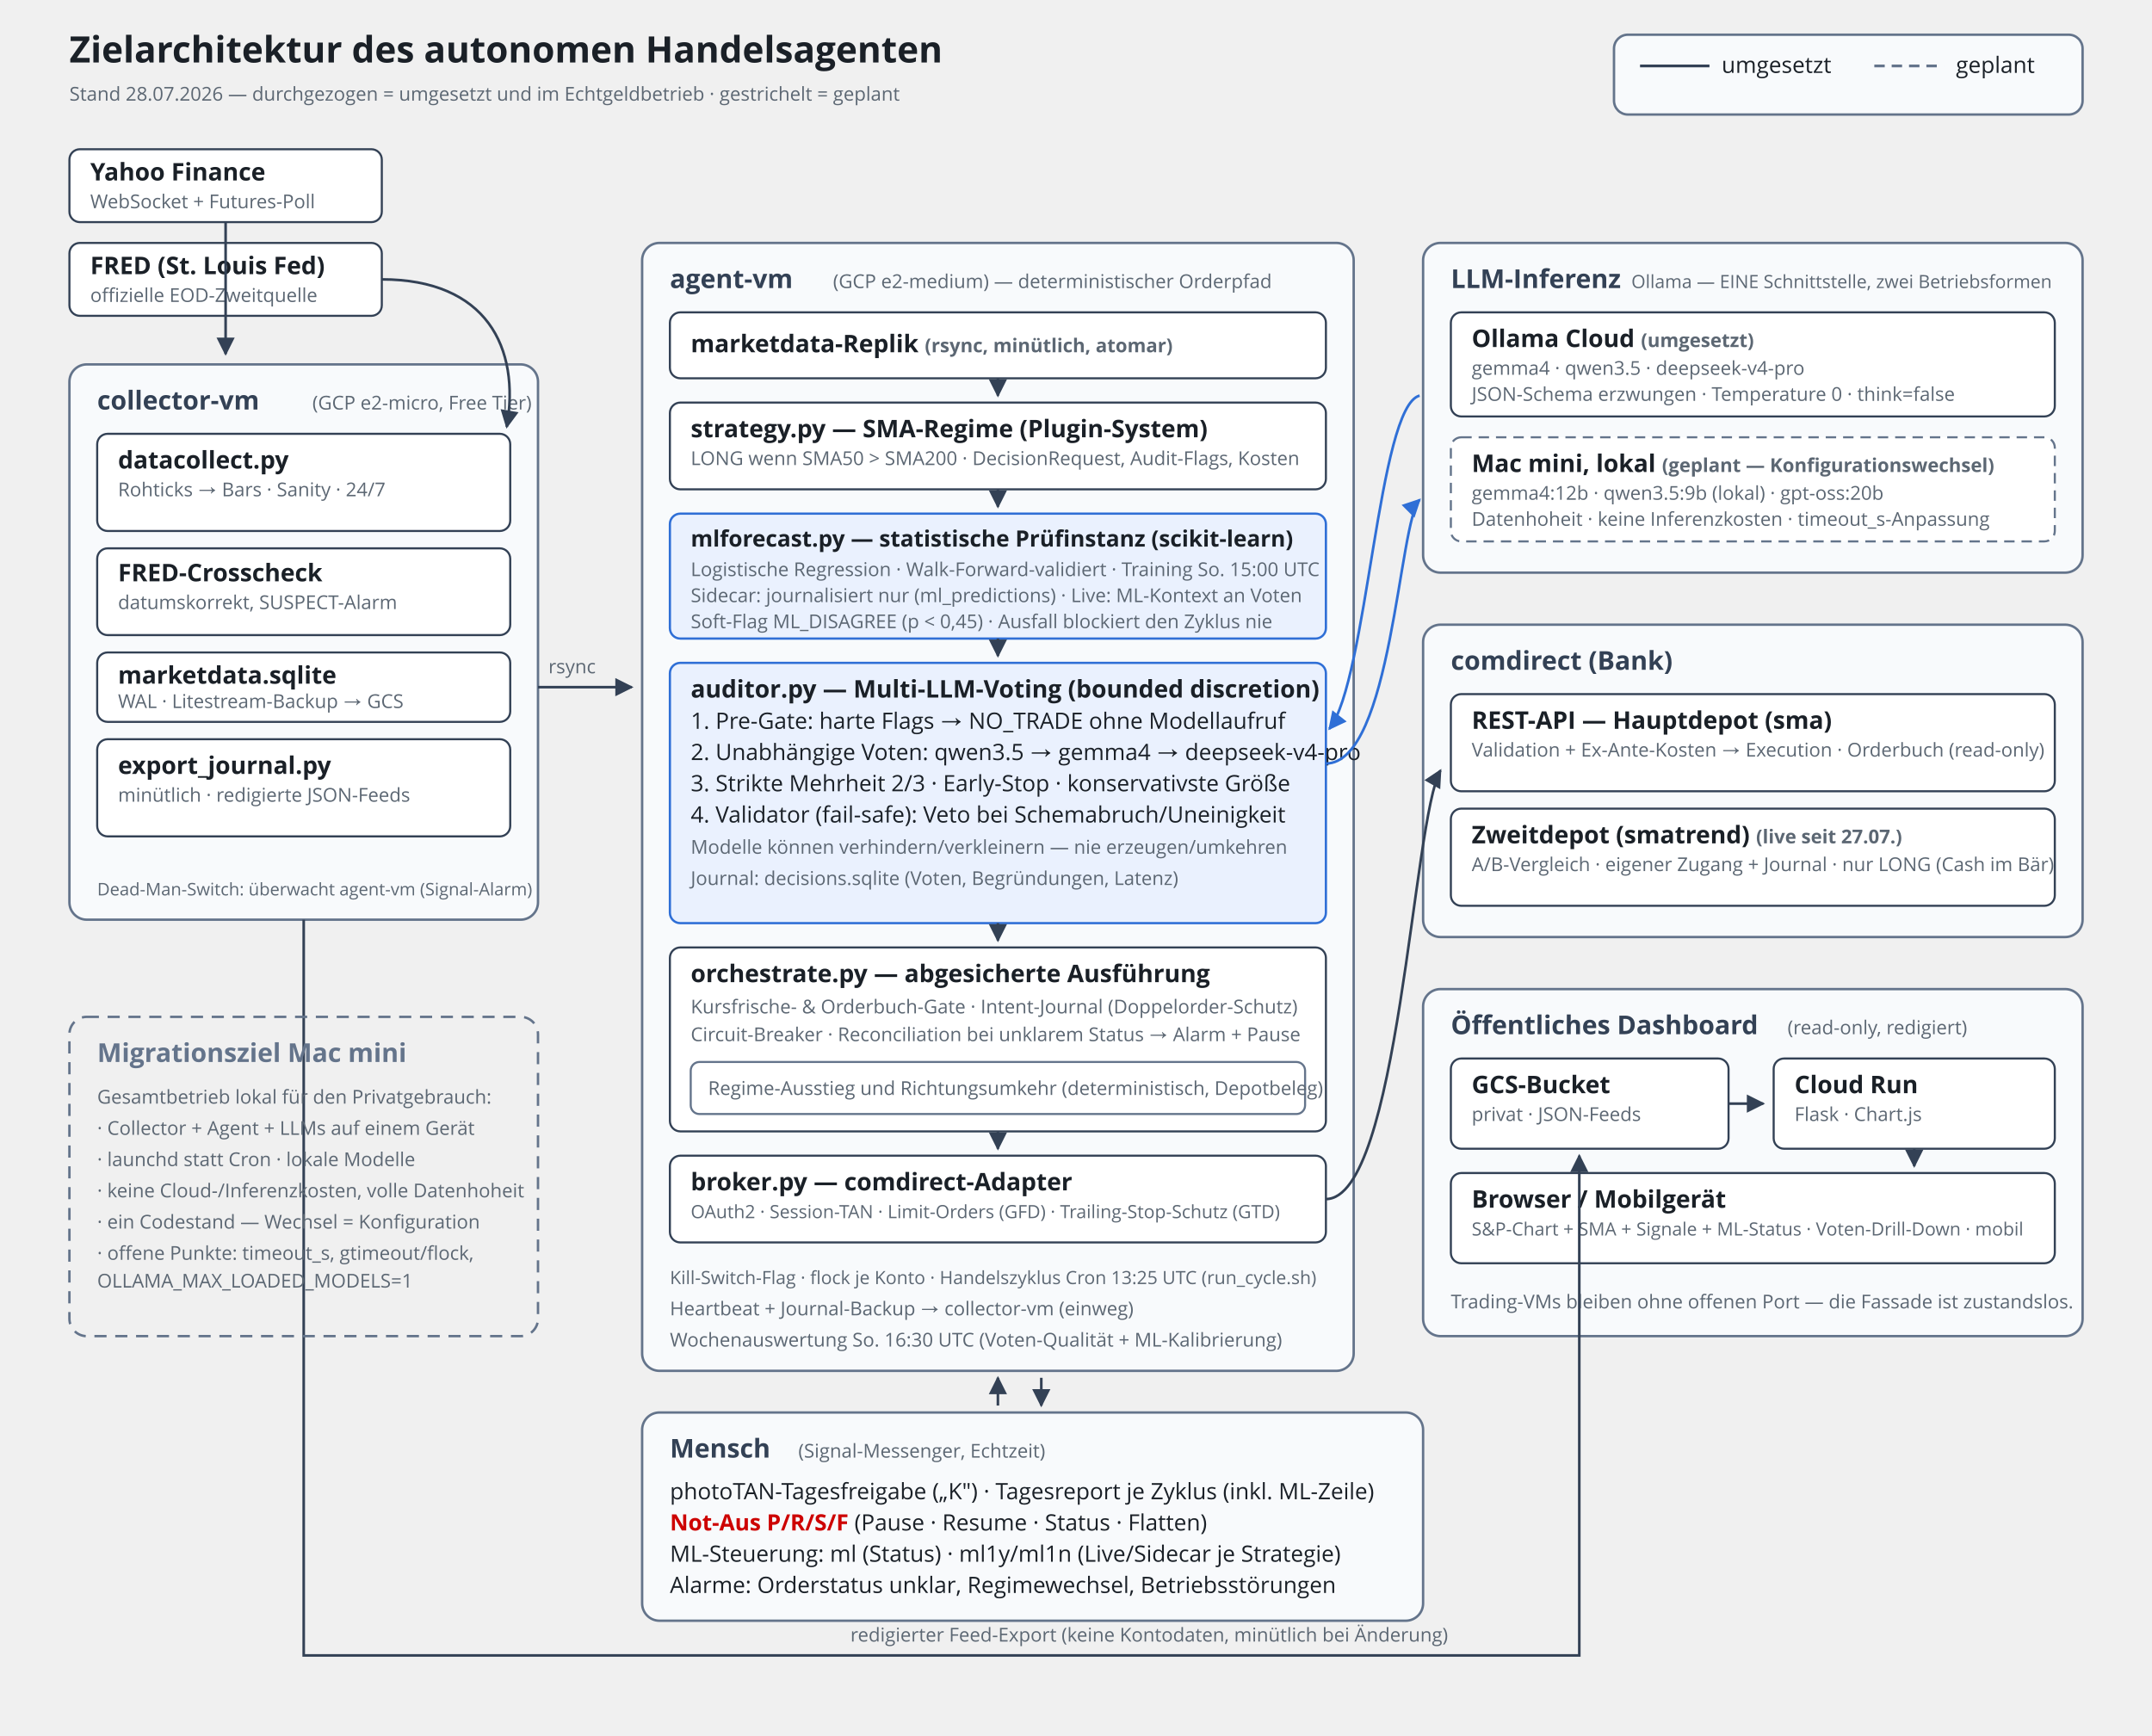
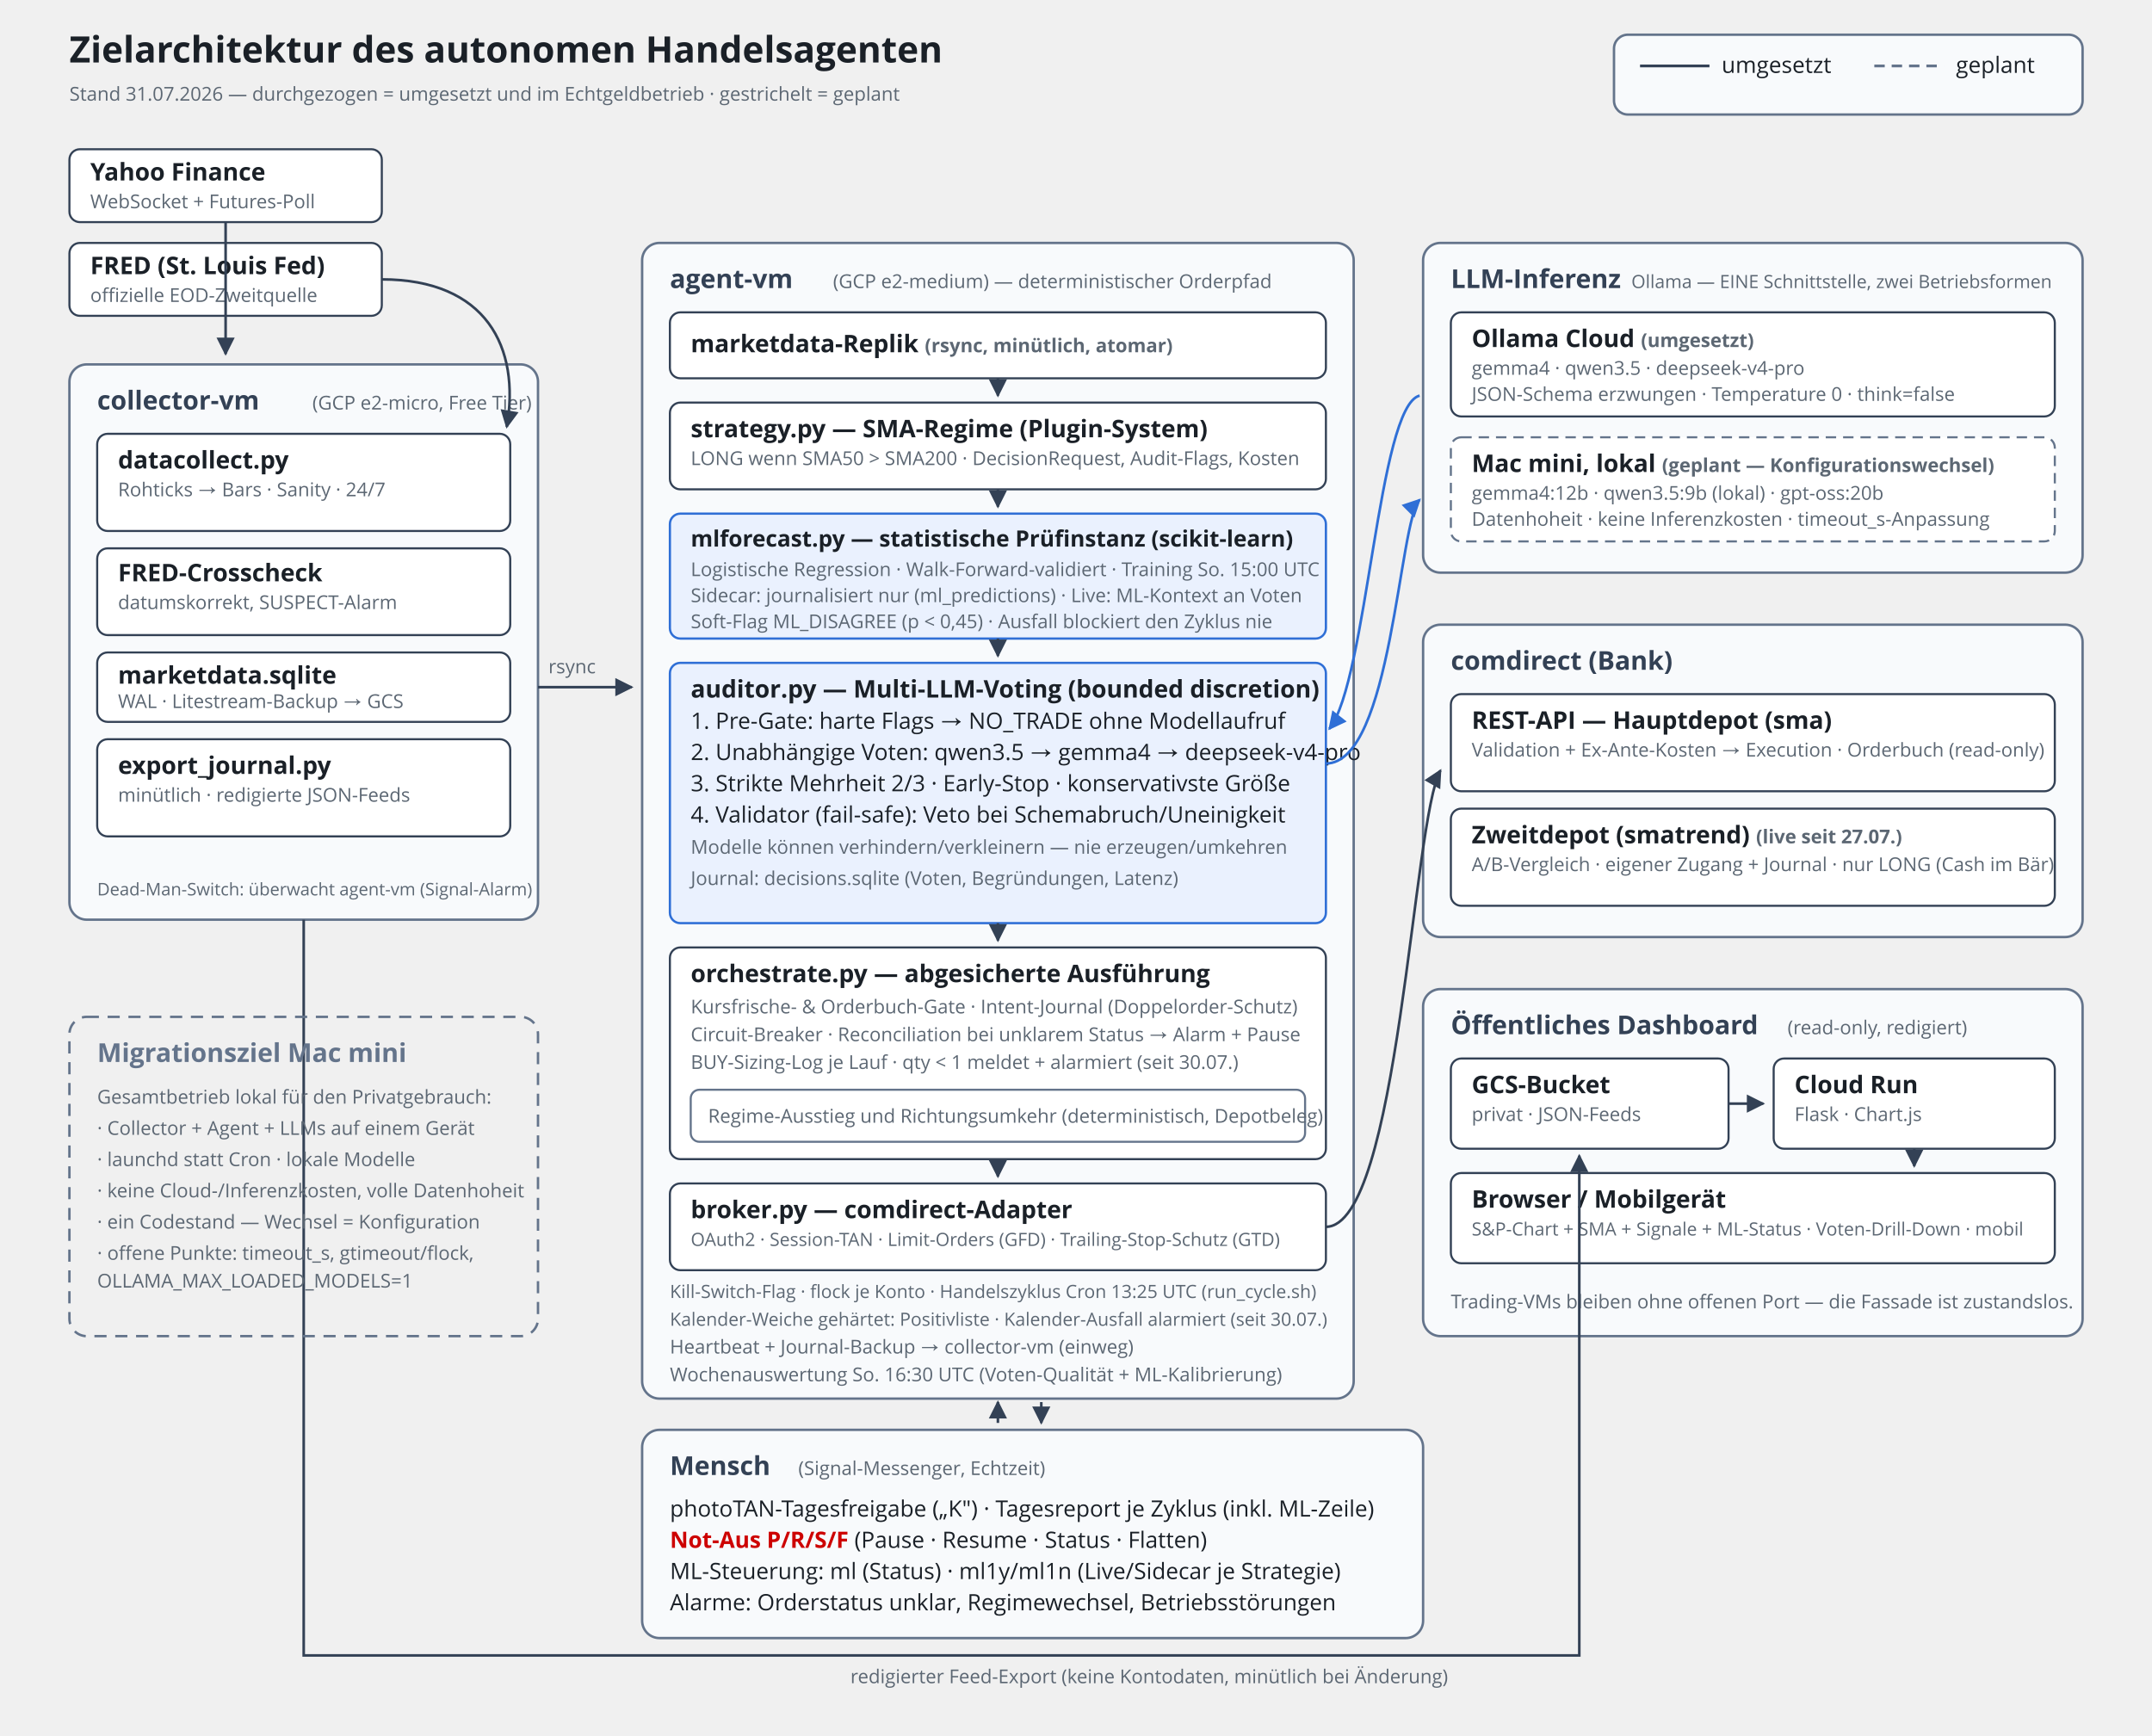
<svg xmlns="http://www.w3.org/2000/svg" width="1240" height="1000" viewBox="0 0 1240 1000" font-family="Open Sans,Helvetica,Arial,sans-serif">
  <defs>
    <marker id="arr" viewBox="0 0 10 10" refX="9" refY="5" markerWidth="7" markerHeight="7" orient="auto-start-reverse">
      <path d="M0,0 L10,5 L0,10 z" fill="#334155" />
    </marker>
    <marker id="arrb" viewBox="0 0 10 10" refX="9" refY="5" markerWidth="7" markerHeight="7" orient="auto-start-reverse">
      <path d="M0,0 L10,5 L0,10 z" fill="#2f6fd6" />
    </marker>
  </defs>
  <text x="40" y="36" font-size="21" font-weight="bold" fill="#1a2027">Zielarchitektur des autonomen Handelsagenten</text>
-   <text x="40" y="58" fill="#5c6773" font-size="11px">Stand 28.07.2026 — durchgezogen = umgesetzt und im Echtgeldbetrieb · gestrichelt = geplant</text>
+   <text x="40" y="58" fill="#5c6773" font-size="11px">Stand 31.07.2026 — durchgezogen = umgesetzt und im Echtgeldbetrieb · gestrichelt = geplant</text>
  <g>
    <rect x="930" y="20" width="270" height="46" rx="8" fill="#f8fafc" stroke="#64748b" stroke-width="1.4" />
    <line x1="945" y1="38" x2="985" y2="38" stroke="#334155" stroke-width="1.6" />
    <text x="992" y="42" fill="#1a2027" font-size="13px">umgesetzt</text>
    <line x1="1080" y1="38" x2="1120" y2="38" stroke="#64748b" stroke-width="1.6" stroke-dasharray="6 4" />
    <text x="1127" y="42" fill="#1a2027" font-size="13px">geplant</text>
  </g>
  <rect x="40" y="86" width="180" height="42" rx="6" fill="#ffffff" stroke="#334155" stroke-width="1.2" />
  <text x="52" y="104" fill="#1a2027" font-size="14px" font-weight="bold">Yahoo Finance</text>
  <text x="52" y="120" fill="#5c6773" font-size="11px">WebSocket + Futures-Poll</text>
  <rect x="40" y="140" width="180" height="42" rx="6" fill="#ffffff" stroke="#334155" stroke-width="1.2" />
  <text x="52" y="158" fill="#1a2027" font-size="14px" font-weight="bold">FRED (St. Louis Fed)</text>
  <text x="52" y="174" fill="#5c6773" font-size="11px">offizielle EOD-Zweitquelle</text>
  <rect x="40" y="210" width="270" height="320" rx="10" fill="#f8fafc" stroke="#64748b" stroke-width="1.4" />
  <text x="56" y="236" fill="#334155" font-size="15px" font-weight="bold">collector-vm</text>
  <text x="180" y="236" fill="#5c6773" font-size="11px">(GCP e2-micro, Free Tier)</text>
  <rect x="56" y="250" width="238" height="56" rx="6" fill="#ffffff" stroke="#334155" stroke-width="1.2" />
  <text x="68" y="270" fill="#1a2027" font-size="14px" font-weight="bold">datacollect.py</text>
  <text x="68" y="286" fill="#5c6773" font-size="11px">Rohticks → Bars · Sanity · 24/7</text>
  <rect x="56" y="316" width="238" height="50" rx="6" fill="#ffffff" stroke="#334155" stroke-width="1.2" />
  <text x="68" y="335" fill="#1a2027" font-size="14px" font-weight="bold">FRED-Crosscheck</text>
  <text x="68" y="351" fill="#5c6773" font-size="11px">datumskorrekt, SUSPECT-Alarm</text>
  <rect x="56" y="376" width="238" height="40" rx="6" fill="#ffffff" stroke="#334155" stroke-width="1.2" />
  <text x="68" y="394" fill="#1a2027" font-size="14px" font-weight="bold">marketdata.sqlite</text>
  <text x="68" y="408" fill="#5c6773" font-size="11px">WAL · Litestream-Backup → GCS</text>
  <rect x="56" y="426" width="238" height="56" rx="6" fill="#ffffff" stroke="#334155" stroke-width="1.2" />
  <text x="68" y="446" fill="#1a2027" font-size="14px" font-weight="bold">export_journal.py</text>
  <text x="68" y="462" fill="#5c6773" font-size="11px">minütlich · redigierte JSON-Feeds</text>
  <text x="56" y="516" fill="#5c6773" font-size="10px">Dead-Man-Switch: überwacht agent-vm (Signal-Alarm)</text>
  <path stroke="#334155" stroke-width="1.5" fill="none" marker-end="url(#arr)" d="M130,128 L130,204" />
  <path stroke="#334155" stroke-width="1.5" fill="none" marker-end="url(#arr)" d="M220,161 C280,161 300,200 292,246" />
-   <rect x="370" y="140" width="410" height="650" rx="10" fill="#f8fafc" stroke="#64748b" stroke-width="1.4" />
+   <rect x="370" y="140" width="410" height="666" rx="10" fill="#f8fafc" stroke="#64748b" stroke-width="1.4" />
  <text x="386" y="166" fill="#334155" font-size="15px" font-weight="bold">agent-vm</text>
  <text x="480" y="166" fill="#5c6773" font-size="11px">(GCP e2-medium) — deterministischer Orderpfad</text>
  <rect x="386" y="180" width="378" height="38" rx="6" fill="#ffffff" stroke="#334155" stroke-width="1.2" />
  <text x="398" y="203" fill="#1a2027" font-size="14px" font-weight="bold">marketdata-Replik <tspan fill="#5c6773" font-size="11px">(rsync, minütlich, atomar)</tspan>
  </text>
  <rect x="386" y="232" width="378" height="50" rx="6" fill="#ffffff" stroke="#334155" stroke-width="1.2" />
  <text x="398" y="252" fill="#1a2027" font-size="14px" font-weight="bold">strategy.py — SMA-Regime (Plugin-System)</text>
  <text x="398" y="268" fill="#5c6773" font-size="11px">LONG wenn SMA50 &gt; SMA200 · DecisionRequest, Audit-Flags, Kosten</text>
  <rect x="386" y="296" width="378" height="72" rx="6" fill="#eaf1fe" stroke="#2f6fd6" stroke-width="1.3" />
  <text x="398" y="315" fill="#1a2027" font-size="13px" font-weight="bold">mlforecast.py — statistische Prüfinstanz (scikit-learn)</text>
  <text x="398" y="332" fill="#5c6773" font-size="11px">Logistische Regression · Walk-Forward-validiert · Training So. 15:00 UTC</text>
  <text x="398" y="347" fill="#5c6773" font-size="11px">Sidecar: journalisiert nur (ml_predictions) · Live: ML-Kontext an Voten</text>
  <text x="398" y="362" fill="#5c6773" font-size="11px">Soft-Flag ML_DISAGREE (p &lt; 0,45) · Ausfall blockiert den Zyklus nie</text>
  <rect x="386" y="382" width="378" height="150" rx="6" fill="#eaf1fe" stroke="#2f6fd6" stroke-width="1.3" />
  <text x="398" y="402" fill="#1a2027" font-size="14px" font-weight="bold">auditor.py — Multi-LLM-Voting (bounded discretion)</text>
  <text x="398" y="420" fill="#1a2027" font-size="13px">1. Pre-Gate: harte Flags → NO_TRADE ohne Modellaufruf</text>
  <text x="398" y="438" fill="#1a2027" font-size="13px">2. Unabhängige Voten: qwen3.5 → gemma4 → deepseek-v4-pro</text>
  <text x="398" y="456" fill="#1a2027" font-size="13px">3. Strikte Mehrheit 2/3 · Early-Stop · konservativste Größe</text>
  <text x="398" y="474" fill="#1a2027" font-size="13px">4. Validator (fail-safe): Veto bei Schemabruch/Uneinigkeit</text>
  <text x="398" y="492" fill="#5c6773" font-size="11px">Modelle können verhindern/verkleinern — nie erzeugen/umkehren</text>
  <text x="398" y="510" fill="#5c6773" font-size="11px">Journal: decisions.sqlite (Voten, Begründungen, Latenz)</text>
-   <rect x="386" y="546" width="378" height="106" rx="6" fill="#ffffff" stroke="#334155" stroke-width="1.2" />
+   <rect x="386" y="546" width="378" height="122" rx="6" fill="#ffffff" stroke="#334155" stroke-width="1.2" />
  <text x="398" y="566" fill="#1a2027" font-size="14px" font-weight="bold">orchestrate.py — abgesicherte Ausführung</text>
  <text x="398" y="584" fill="#5c6773" font-size="11px">Kursfrische- &amp; Orderbuch-Gate · Intent-Journal (Doppelorder-Schutz)</text>
  <text x="398" y="600" fill="#5c6773" font-size="11px">Circuit-Breaker · Reconciliation bei unklarem Status → Alarm + Pause</text>
-   <rect x="398" y="612" width="354" height="30" rx="5" fill="#ffffff" stroke="#64748b" stroke-width="1.2" />
-   <text x="408" y="631" fill="#5c6773" font-size="11px">Regime-Ausstieg und Richtungsumkehr (deterministisch, Depotbeleg)</text>
-   <rect x="386" y="666" width="378" height="50" rx="6" fill="#ffffff" stroke="#334155" stroke-width="1.2" />
-   <text x="398" y="686" fill="#1a2027" font-size="14px" font-weight="bold">broker.py — comdirect-Adapter</text>
-   <text x="398" y="702" fill="#5c6773" font-size="10.5px">OAuth2 · Session-TAN · Limit-Orders (GFD) · Trailing-Stop-Schutz (GTD)</text>
-   <text x="386" y="740" fill="#5c6773" font-size="10.5px">Kill-Switch-Flag · flock je Konto · Handelszyklus Cron 13:25 UTC (run_cycle.sh)</text>
-   <text x="386" y="758" fill="#5c6773" font-size="11px">Heartbeat + Journal-Backup → collector-vm (einweg)</text>
-   <text x="386" y="776" fill="#5c6773" font-size="11px">Wochenauswertung So. 16:30 UTC (Voten-Qualität + ML-Kalibrierung)</text>
+   <text x="398" y="616" fill="#5c6773" font-size="11px">BUY-Sizing-Log je Lauf · qty &lt; 1 meldet + alarmiert (seit 30.07.)</text>
+   <rect x="398" y="628" width="354" height="30" rx="5" fill="#ffffff" stroke="#64748b" stroke-width="1.2" />
+   <text x="408" y="647" fill="#5c6773" font-size="11px">Regime-Ausstieg und Richtungsumkehr (deterministisch, Depotbeleg)</text>
+   <rect x="386" y="682" width="378" height="50" rx="6" fill="#ffffff" stroke="#334155" stroke-width="1.2" />
+   <text x="398" y="702" fill="#1a2027" font-size="14px" font-weight="bold">broker.py — comdirect-Adapter</text>
+   <text x="398" y="718" fill="#5c6773" font-size="10.5px">OAuth2 · Session-TAN · Limit-Orders (GFD) · Trailing-Stop-Schutz (GTD)</text>
+   <text x="386" y="748" fill="#5c6773" font-size="10.5px">Kill-Switch-Flag · flock je Konto · Handelszyklus Cron 13:25 UTC (run_cycle.sh)</text>
+   <text x="386" y="764" fill="#5c6773" font-size="10.5px">Kalender-Weiche gehärtet: Positivliste · Kalender-Ausfall alarmiert (seit 30.07.)</text>
+   <text x="386" y="780" fill="#5c6773" font-size="11px">Heartbeat + Journal-Backup → collector-vm (einweg)</text>
+   <text x="386" y="796" fill="#5c6773" font-size="11px">Wochenauswertung So. 16:30 UTC (Voten-Qualität + ML-Kalibrierung)</text>
  <path stroke="#334155" stroke-width="1.5" fill="none" marker-end="url(#arr)" d="M310,396 L364,396" />
  <text x="316" y="388" fill="#5c6773" font-size="11px">rsync</text>
  <path stroke="#334155" stroke-width="1.5" fill="none" marker-end="url(#arr)" d="M575,218 L575,228" />
  <path stroke="#334155" stroke-width="1.5" fill="none" marker-end="url(#arr)" d="M575,282 L575,292" />
  <path stroke="#334155" stroke-width="1.5" fill="none" marker-end="url(#arr)" d="M575,368 L575,378" />
  <path stroke="#334155" stroke-width="1.5" fill="none" marker-end="url(#arr)" d="M575,532 L575,542" />
-   <path stroke="#334155" stroke-width="1.5" fill="none" marker-end="url(#arr)" d="M575,652 L575,662" />
+   <path stroke="#334155" stroke-width="1.5" fill="none" marker-end="url(#arr)" d="M575,668 L575,678" />
  <rect x="820" y="140" width="380" height="190" rx="10" fill="#f8fafc" stroke="#64748b" stroke-width="1.4" />
  <text x="836" y="166" fill="#334155" font-size="15px" font-weight="bold">LLM-Inferenz</text>
  <text x="940" y="166" fill="#5c6773" font-size="10.5px">Ollama — EINE Schnittstelle, zwei Betriebsformen</text>
  <rect x="836" y="180" width="348" height="60" rx="6" fill="#ffffff" stroke="#334155" stroke-width="1.2" />
  <text x="848" y="200" fill="#1a2027" font-size="14px" font-weight="bold">Ollama Cloud <tspan fill="#5c6773" font-size="11px">(umgesetzt)</tspan>
  </text>
  <text x="848" y="216" fill="#5c6773" font-size="11px">gemma4 · qwen3.5 · deepseek-v4-pro</text>
  <text x="848" y="231" fill="#5c6773" font-size="11px">JSON-Schema erzwungen · Temperature 0 · think=false</text>
  <rect x="836" y="252" width="348" height="60" rx="6" fill="#ffffff" stroke="#64748b" stroke-width="1.2" stroke-dasharray="6 4" />
  <text x="848" y="272" fill="#1a2027" font-size="14px" font-weight="bold">Mac mini, lokal <tspan fill="#5c6773" font-size="11px">(geplant — Konfigurationswechsel)</tspan>
  </text>
  <text x="848" y="288" fill="#5c6773" font-size="11px">gemma4:12b · qwen3.5:9b (lokal) · gpt-oss:20b</text>
  <text x="848" y="303" fill="#5c6773" font-size="11px">Datenhoheit · keine Inferenzkosten · timeout_s-Anpassung</text>
  <path stroke="#2f6fd6" stroke-width="1.5" fill="none" marker-end="url(#arrb)" d="M764,440 C802,440 806,300 818,288" />
  <path stroke="#2f6fd6" stroke-width="1.5" fill="none" marker-end="url(#arrb)" d="M818,228 C794,234 788,392 766,420" />
  <rect x="820" y="360" width="380" height="180" rx="10" fill="#f8fafc" stroke="#64748b" stroke-width="1.4" />
  <text x="836" y="386" fill="#334155" font-size="15px" font-weight="bold">comdirect (Bank)</text>
  <rect x="836" y="400" width="348" height="56" rx="6" fill="#ffffff" stroke="#334155" stroke-width="1.2" />
  <text x="848" y="420" fill="#1a2027" font-size="14px" font-weight="bold">REST-API — Hauptdepot (sma)</text>
  <text x="848" y="436" fill="#5c6773" font-size="11px">Validation + Ex-Ante-Kosten → Execution · Orderbuch (read-only)</text>
  <rect x="836" y="466" width="348" height="56" rx="6" fill="#ffffff" stroke="#334155" stroke-width="1.2" />
  <text x="848" y="486" fill="#1a2027" font-size="14px" font-weight="bold">Zweitdepot (smatrend) <tspan fill="#5c6773" font-size="11px">(live seit 27.07.)</tspan>
  </text>
  <text x="848" y="502" fill="#5c6773" font-size="11px">A/B-Vergleich · eigener Zugang + Journal · nur LONG (Cash im Bär)</text>
-   <path stroke="#334155" stroke-width="1.5" fill="none" marker-end="url(#arr)" d="M764,691 C806,691 814,472 830,444" />
-   <rect x="370" y="814" width="450" height="120" rx="10" fill="#f8fafc" stroke="#64748b" stroke-width="1.4" />
-   <text x="386" y="840" fill="#334155" font-size="15px" font-weight="bold">Mensch</text>
-   <text x="460" y="840" fill="#5c6773" font-size="11px">(Signal-Messenger, Echtzeit)</text>
-   <text x="386" y="864" fill="#1a2027" font-size="13px">photoTAN-Tagesfreigabe („K") · Tagesreport je Zyklus (inkl. ML-Zeile)</text>
-   <text x="386" y="882" fill="#1a2027" font-size="13px">
+   <path stroke="#334155" stroke-width="1.5" fill="none" marker-end="url(#arr)" d="M764,707 C806,707 814,472 830,444" />
+   <rect x="370" y="824" width="450" height="120" rx="10" fill="#f8fafc" stroke="#64748b" stroke-width="1.4" />
+   <text x="386" y="850" fill="#334155" font-size="15px" font-weight="bold">Mensch</text>
+   <text x="460" y="850" fill="#5c6773" font-size="11px">(Signal-Messenger, Echtzeit)</text>
+   <text x="386" y="874" fill="#1a2027" font-size="13px">photoTAN-Tagesfreigabe („K") · Tagesreport je Zyklus (inkl. ML-Zeile)</text>
+   <text x="386" y="892" fill="#1a2027" font-size="13px">
    <tspan fill="#cd0100" font-weight="bold">Not-Aus P/R/S/F</tspan> (Pause · Resume · Status · Flatten)</text>
-   <text x="386" y="900" fill="#1a2027" font-size="13px">ML-Steuerung: ml (Status) · ml1y/ml1n (Live/Sidecar je Strategie)</text>
-   <text x="386" y="918" fill="#1a2027" font-size="13px">Alarme: Orderstatus unklar, Regimewechsel, Betriebsstörungen</text>
-   <path stroke="#334155" stroke-width="1.5" fill="none" marker-end="url(#arr)" d="M575,810 L575,794" />
-   <path stroke="#334155" stroke-width="1.5" fill="none" marker-end="url(#arr)" d="M600,794 L600,810" />
+   <text x="386" y="910" fill="#1a2027" font-size="13px">ML-Steuerung: ml (Status) · ml1y/ml1n (Live/Sidecar je Strategie)</text>
+   <text x="386" y="928" fill="#1a2027" font-size="13px">Alarme: Orderstatus unklar, Regimewechsel, Betriebsstörungen</text>
+   <path stroke="#334155" stroke-width="1.5" fill="none" marker-end="url(#arr)" d="M575,820 L575,808" />
+   <path stroke="#334155" stroke-width="1.5" fill="none" marker-end="url(#arr)" d="M600,808 L600,820" />
  <rect x="820" y="570" width="380" height="200" rx="10" fill="#f8fafc" stroke="#64748b" stroke-width="1.4" />
  <text x="836" y="596" fill="#334155" font-size="15px" font-weight="bold">Öffentliches Dashboard</text>
  <text x="1030" y="596" fill="#5c6773" font-size="11px">(read-only, redigiert)</text>
  <rect x="836" y="610" width="160" height="52" rx="6" fill="#ffffff" stroke="#334155" stroke-width="1.2" />
  <text x="848" y="630" fill="#1a2027" font-size="14px" font-weight="bold">GCS-Bucket</text>
  <text x="848" y="646" fill="#5c6773" font-size="11px">privat · JSON-Feeds</text>
  <rect x="1022" y="610" width="162" height="52" rx="6" fill="#ffffff" stroke="#334155" stroke-width="1.2" />
  <text x="1034" y="630" fill="#1a2027" font-size="14px" font-weight="bold">Cloud Run</text>
  <text x="1034" y="646" fill="#5c6773" font-size="11px">Flask · Chart.js</text>
  <path stroke="#334155" stroke-width="1.5" fill="none" marker-end="url(#arr)" d="M996,636 L1016,636" />
  <rect x="836" y="676" width="348" height="52" rx="6" fill="#ffffff" stroke="#334155" stroke-width="1.2" />
  <text x="848" y="696" fill="#1a2027" font-size="14px" font-weight="bold">Browser / Mobilgerät</text>
  <text x="848" y="712" fill="#5c6773" font-size="10.5px">S&amp;P-Chart + SMA + Signale + ML-Status · Voten-Drill-Down · mobil</text>
  <path stroke="#334155" stroke-width="1.5" fill="none" marker-end="url(#arr)" d="M1103,662 L1103,672" />
  <text x="836" y="754" fill="#5c6773" font-size="11px">Trading-VMs bleiben ohne offenen Port — die Fassade ist zustandslos.</text>
  <path stroke="#334155" stroke-width="1.5" fill="none" marker-end="url(#arr)" d="M175,530 L175,954 L910,954 L910,666" />
-   <text x="490" y="946" fill="#5c6773" font-size="11px">redigierter Feed-Export (keine Kontodaten, minütlich bei Änderung)</text>
+   <text x="490" y="970" fill="#5c6773" font-size="11px">redigierter Feed-Export (keine Kontodaten, minütlich bei Änderung)</text>
  <rect x="40" y="586" width="270" height="184" rx="10" fill="none" stroke="#64748b" stroke-width="1.4" stroke-dasharray="7 5" />
  <text x="56" y="612" fill="#64748b" font-size="15px" font-weight="bold">Migrationsziel Mac mini</text>
  <text x="56" y="636" fill="#5c6773" font-size="11px">Gesamtbetrieb lokal für den Privatgebrauch:</text>
  <text x="56" y="654" fill="#5c6773" font-size="11px">· Collector + Agent + LLMs auf einem Gerät</text>
  <text x="56" y="672" fill="#5c6773" font-size="11px">· launchd statt Cron · lokale Modelle</text>
  <text x="56" y="690" fill="#5c6773" font-size="11px">· keine Cloud-/Inferenzkosten, volle Datenhoheit</text>
  <text x="56" y="708" fill="#5c6773" font-size="11px">· ein Codestand — Wechsel = Konfiguration</text>
  <text x="56" y="726" fill="#5c6773" font-size="11px">· offene Punkte: timeout_s, gtimeout/flock,</text>
  <text x="56" y="742" fill="#5c6773" font-size="11px">  OLLAMA_MAX_LOADED_MODELS=1</text>
</svg>
